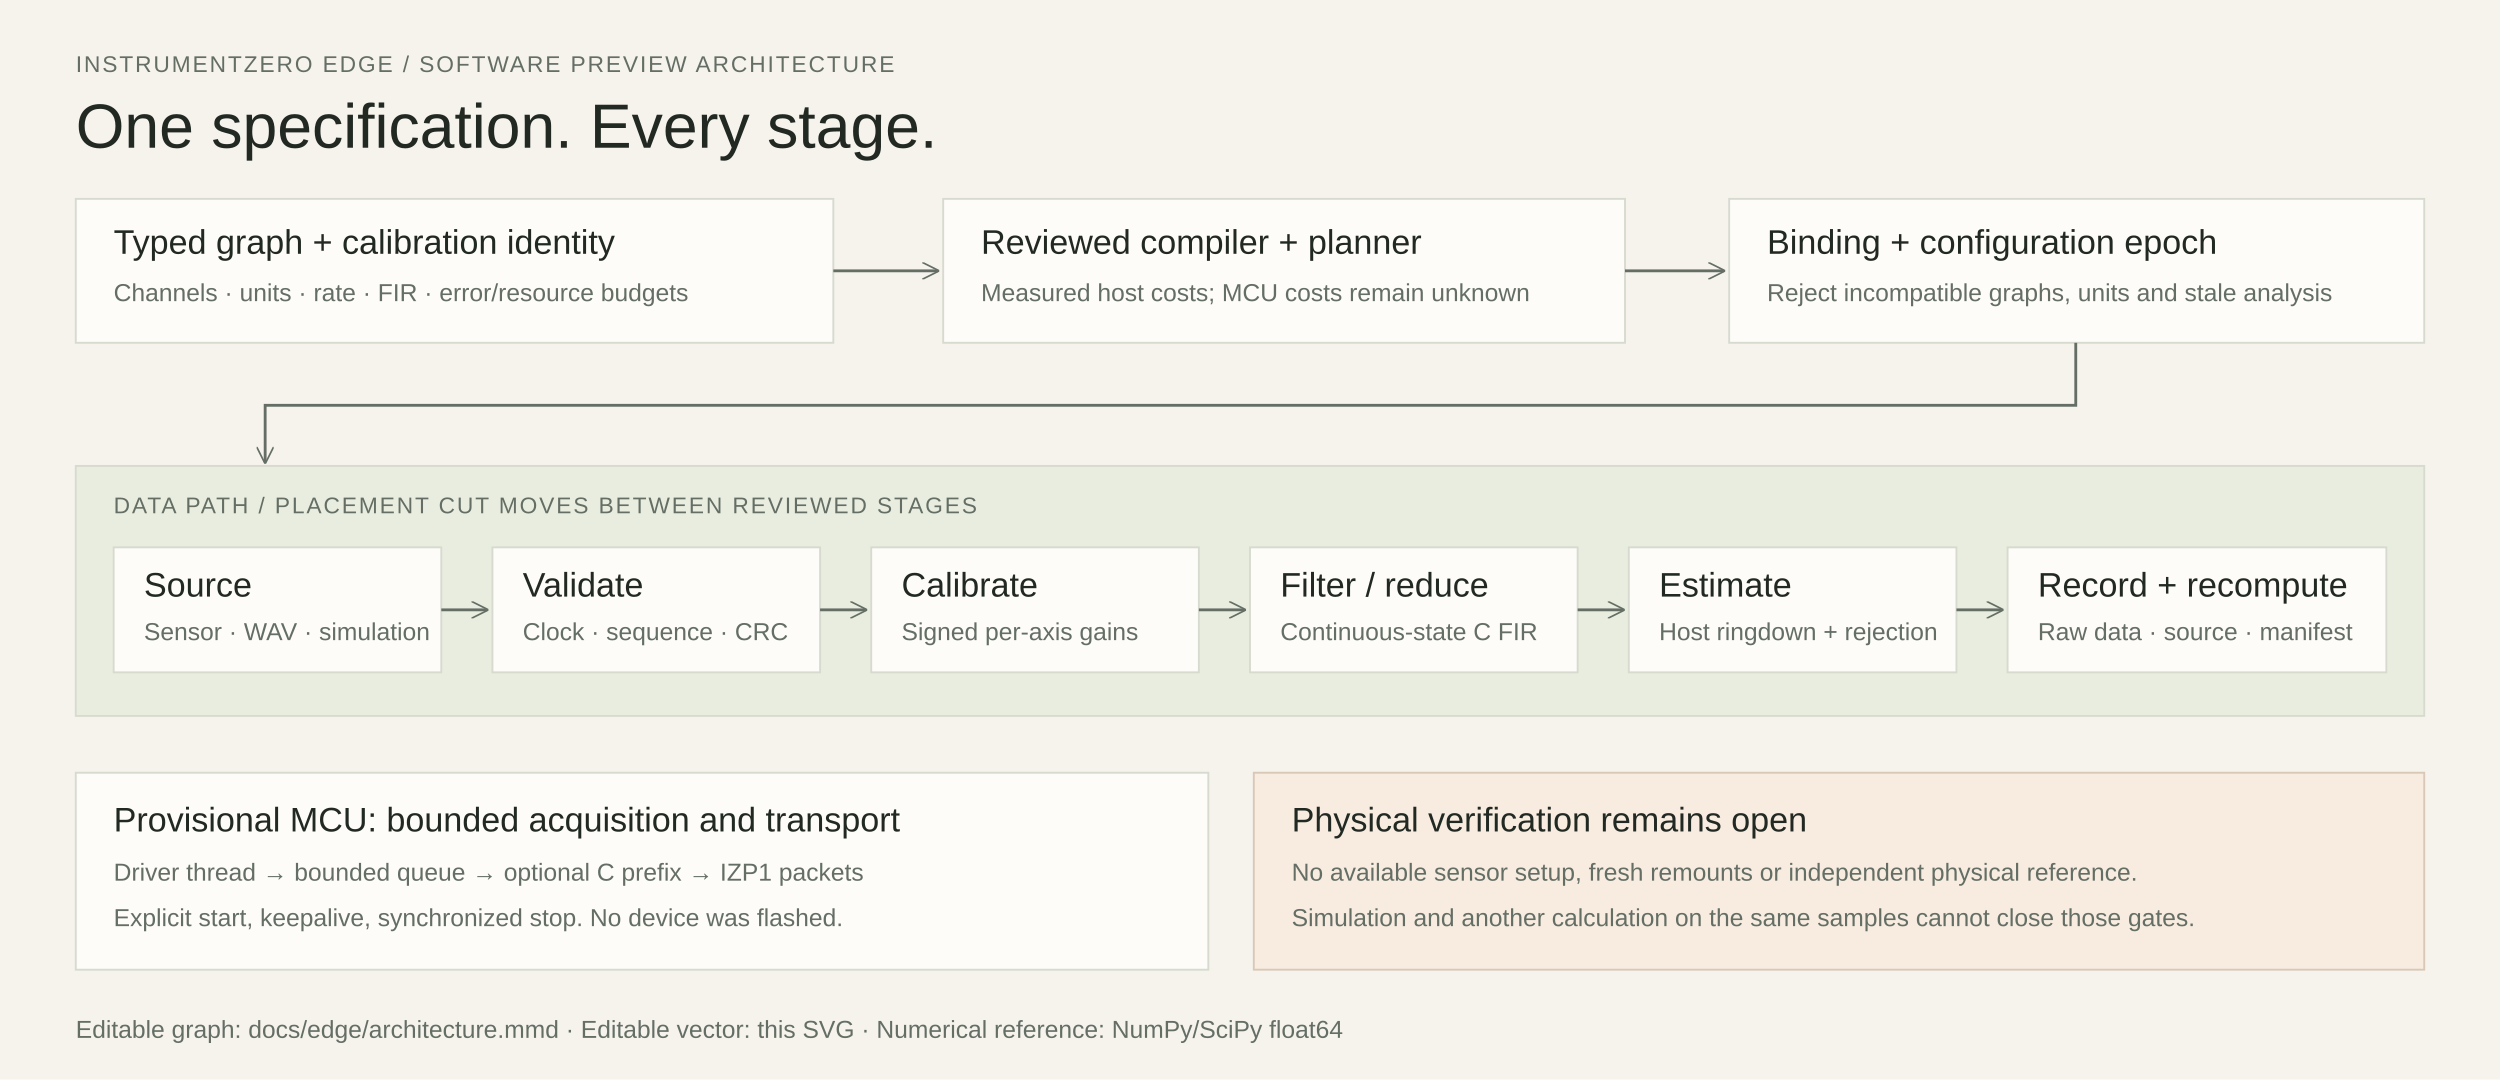
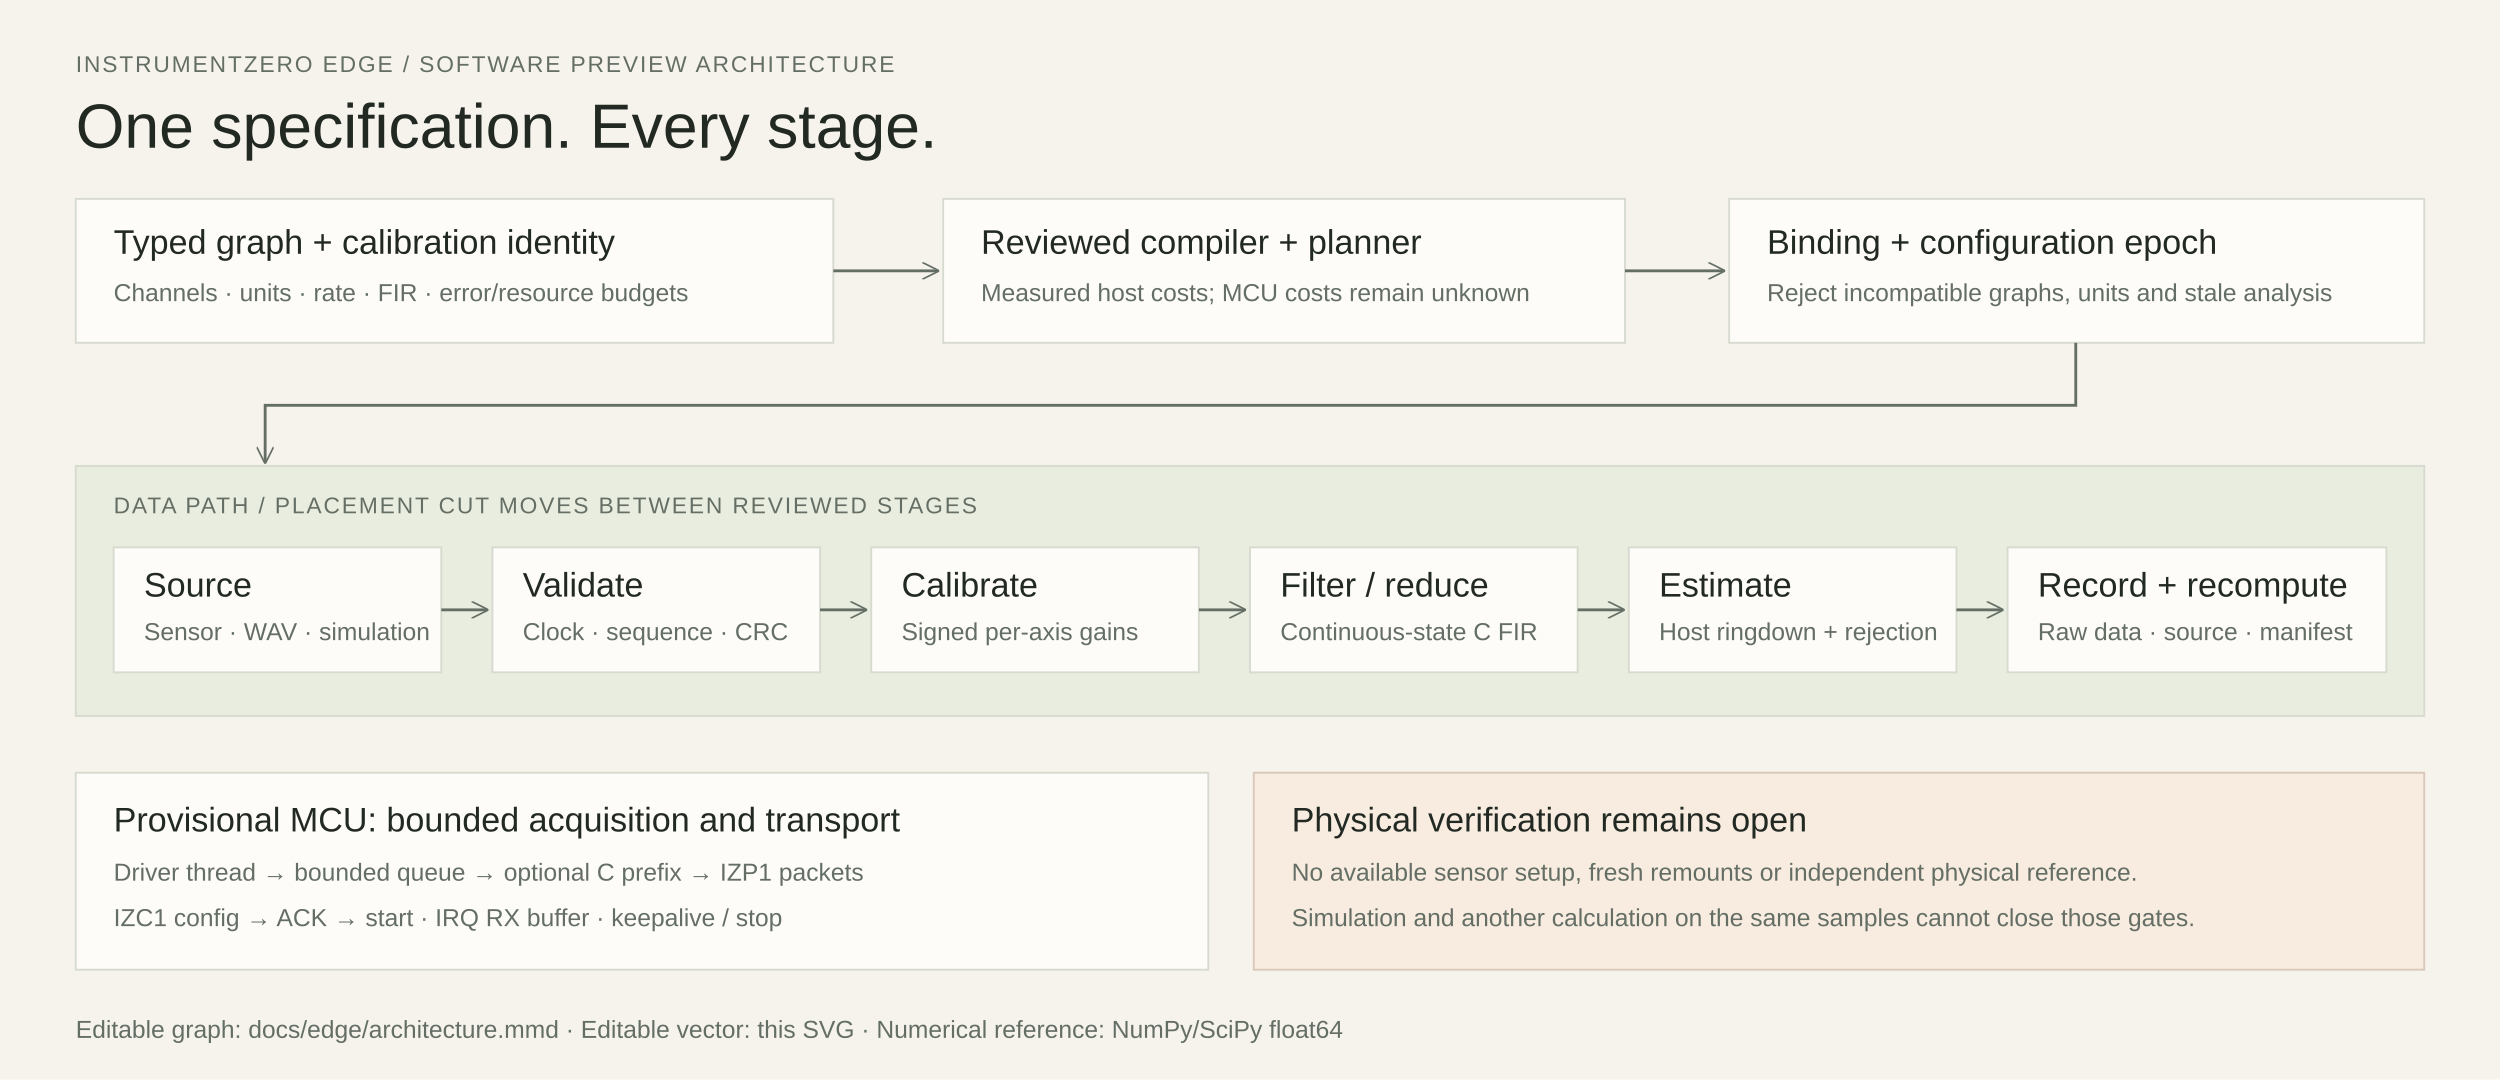
<svg xmlns="http://www.w3.org/2000/svg" width="1320" height="570" viewBox="0 0 1320 570" role="img" aria-labelledby="title desc">
  <defs>
    <marker id="arrow" viewBox="0 0 10 10" refX="9" refY="5" markerWidth="6" markerHeight="6" orient="auto">
      <path d="M0 0L10 5L0 10" fill="none" stroke="#646e65" />
    </marker>
    <style>text{fill:#222923;font-family:Arial,Helvetica,sans-serif}.label{font-size:12px;fill:#646e65;letter-spacing:1px}.name{font-size:18px}.small{font-size:13px;fill:#646e65}.box{fill:#fdfcf8;stroke:#d7dacf}.link{stroke:#646e65;stroke-width:1.5;fill:none;marker-end:url(#arrow)}</style>
  </defs>
  <rect width="1320" height="570" fill="#f5f3ec" />
  <text x="40" y="38" class="label">INSTRUMENTZERO EDGE / SOFTWARE PREVIEW ARCHITECTURE</text>
  <text x="40" y="78" font-family="Georgia,serif" font-size="33">One specification. Every stage.</text>
  <rect x="40" y="105" width="400" height="76" class="box" />
  <text x="60" y="134" class="name">Typed graph + calibration identity</text>
  <text x="60" y="159" class="small">Channels · units · rate · FIR · error/resource budgets</text>
  <path d="M440 143H495" class="link" />
  <rect x="498" y="105" width="360" height="76" class="box" />
  <text x="518" y="134" class="name">Reviewed compiler + planner</text>
  <text x="518" y="159" class="small">Measured host costs; MCU costs remain unknown</text>
  <path d="M858 143H910" class="link" />
  <rect x="913" y="105" width="367" height="76" class="box" />
  <text x="933" y="134" class="name">Binding + configuration epoch</text>
  <text x="933" y="159" class="small">Reject incompatible graphs, units and stale analysis</text>
  <path d="M1096 181V214H140V244" class="link" />
  <rect x="40" y="246" width="1240" height="132" fill="#e9eddf" stroke="#d7dacf" />
  <text x="60" y="271" class="label">DATA PATH / PLACEMENT CUT MOVES BETWEEN REVIEWED STAGES</text>
  <g>
    <rect x="60" y="289" width="173" height="66" class="box" />
    <text x="76" y="315" class="name">Source</text>
    <text x="76" y="338" class="small">Sensor · WAV · simulation</text>
    <path d="M233 322H257" class="link" />
    <rect x="260" y="289" width="173" height="66" class="box" />
    <text x="276" y="315" class="name">Validate</text>
    <text x="276" y="338" class="small">Clock · sequence · CRC</text>
    <path d="M433 322H457" class="link" />
    <rect x="460" y="289" width="173" height="66" class="box" />
    <text x="476" y="315" class="name">Calibrate</text>
    <text x="476" y="338" class="small">Signed per-axis gains</text>
    <path d="M633 322H657" class="link" />
    <rect x="660" y="289" width="173" height="66" class="box" />
    <text x="676" y="315" class="name">Filter / reduce</text>
    <text x="676" y="338" class="small">Continuous-state C FIR</text>
    <path d="M833 322H857" class="link" />
    <rect x="860" y="289" width="173" height="66" class="box" />
    <text x="876" y="315" class="name">Estimate</text>
    <text x="876" y="338" class="small">Host ringdown + rejection</text>
    <path d="M1033 322H1057" class="link" />
    <rect x="1060" y="289" width="200" height="66" class="box" />
    <text x="1076" y="315" class="name">Record + recompute</text>
    <text x="1076" y="338" class="small">Raw data · source · manifest</text>
  </g>
  <rect x="40" y="408" width="598" height="104" class="box" />
  <text x="60" y="439" class="name">Provisional MCU: bounded acquisition and transport</text>
  <text x="60" y="465" class="small">Driver thread → bounded queue → optional C prefix → IZP1 packets</text>
-   <text x="60" y="489" class="small">Explicit start, keepalive, synchronized stop. No device was flashed.</text>
+   <text x="60" y="489" class="small">IZC1 config → ACK → start · IRQ RX buffer · keepalive / stop</text>
  <rect x="662" y="408" width="618" height="104" fill="#f7ecdf" stroke="#d9c8b8" />
  <text x="682" y="439" class="name">Physical verification remains open</text>
  <text x="682" y="465" class="small">No available sensor setup, fresh remounts or independent physical reference.</text>
  <text x="682" y="489" class="small">Simulation and another calculation on the same samples cannot close those gates.</text>
  <text x="40" y="548" class="small">Editable graph: docs/edge/architecture.mmd  ·  Editable vector: this SVG  ·  Numerical reference: NumPy/SciPy float64</text>
</svg>
